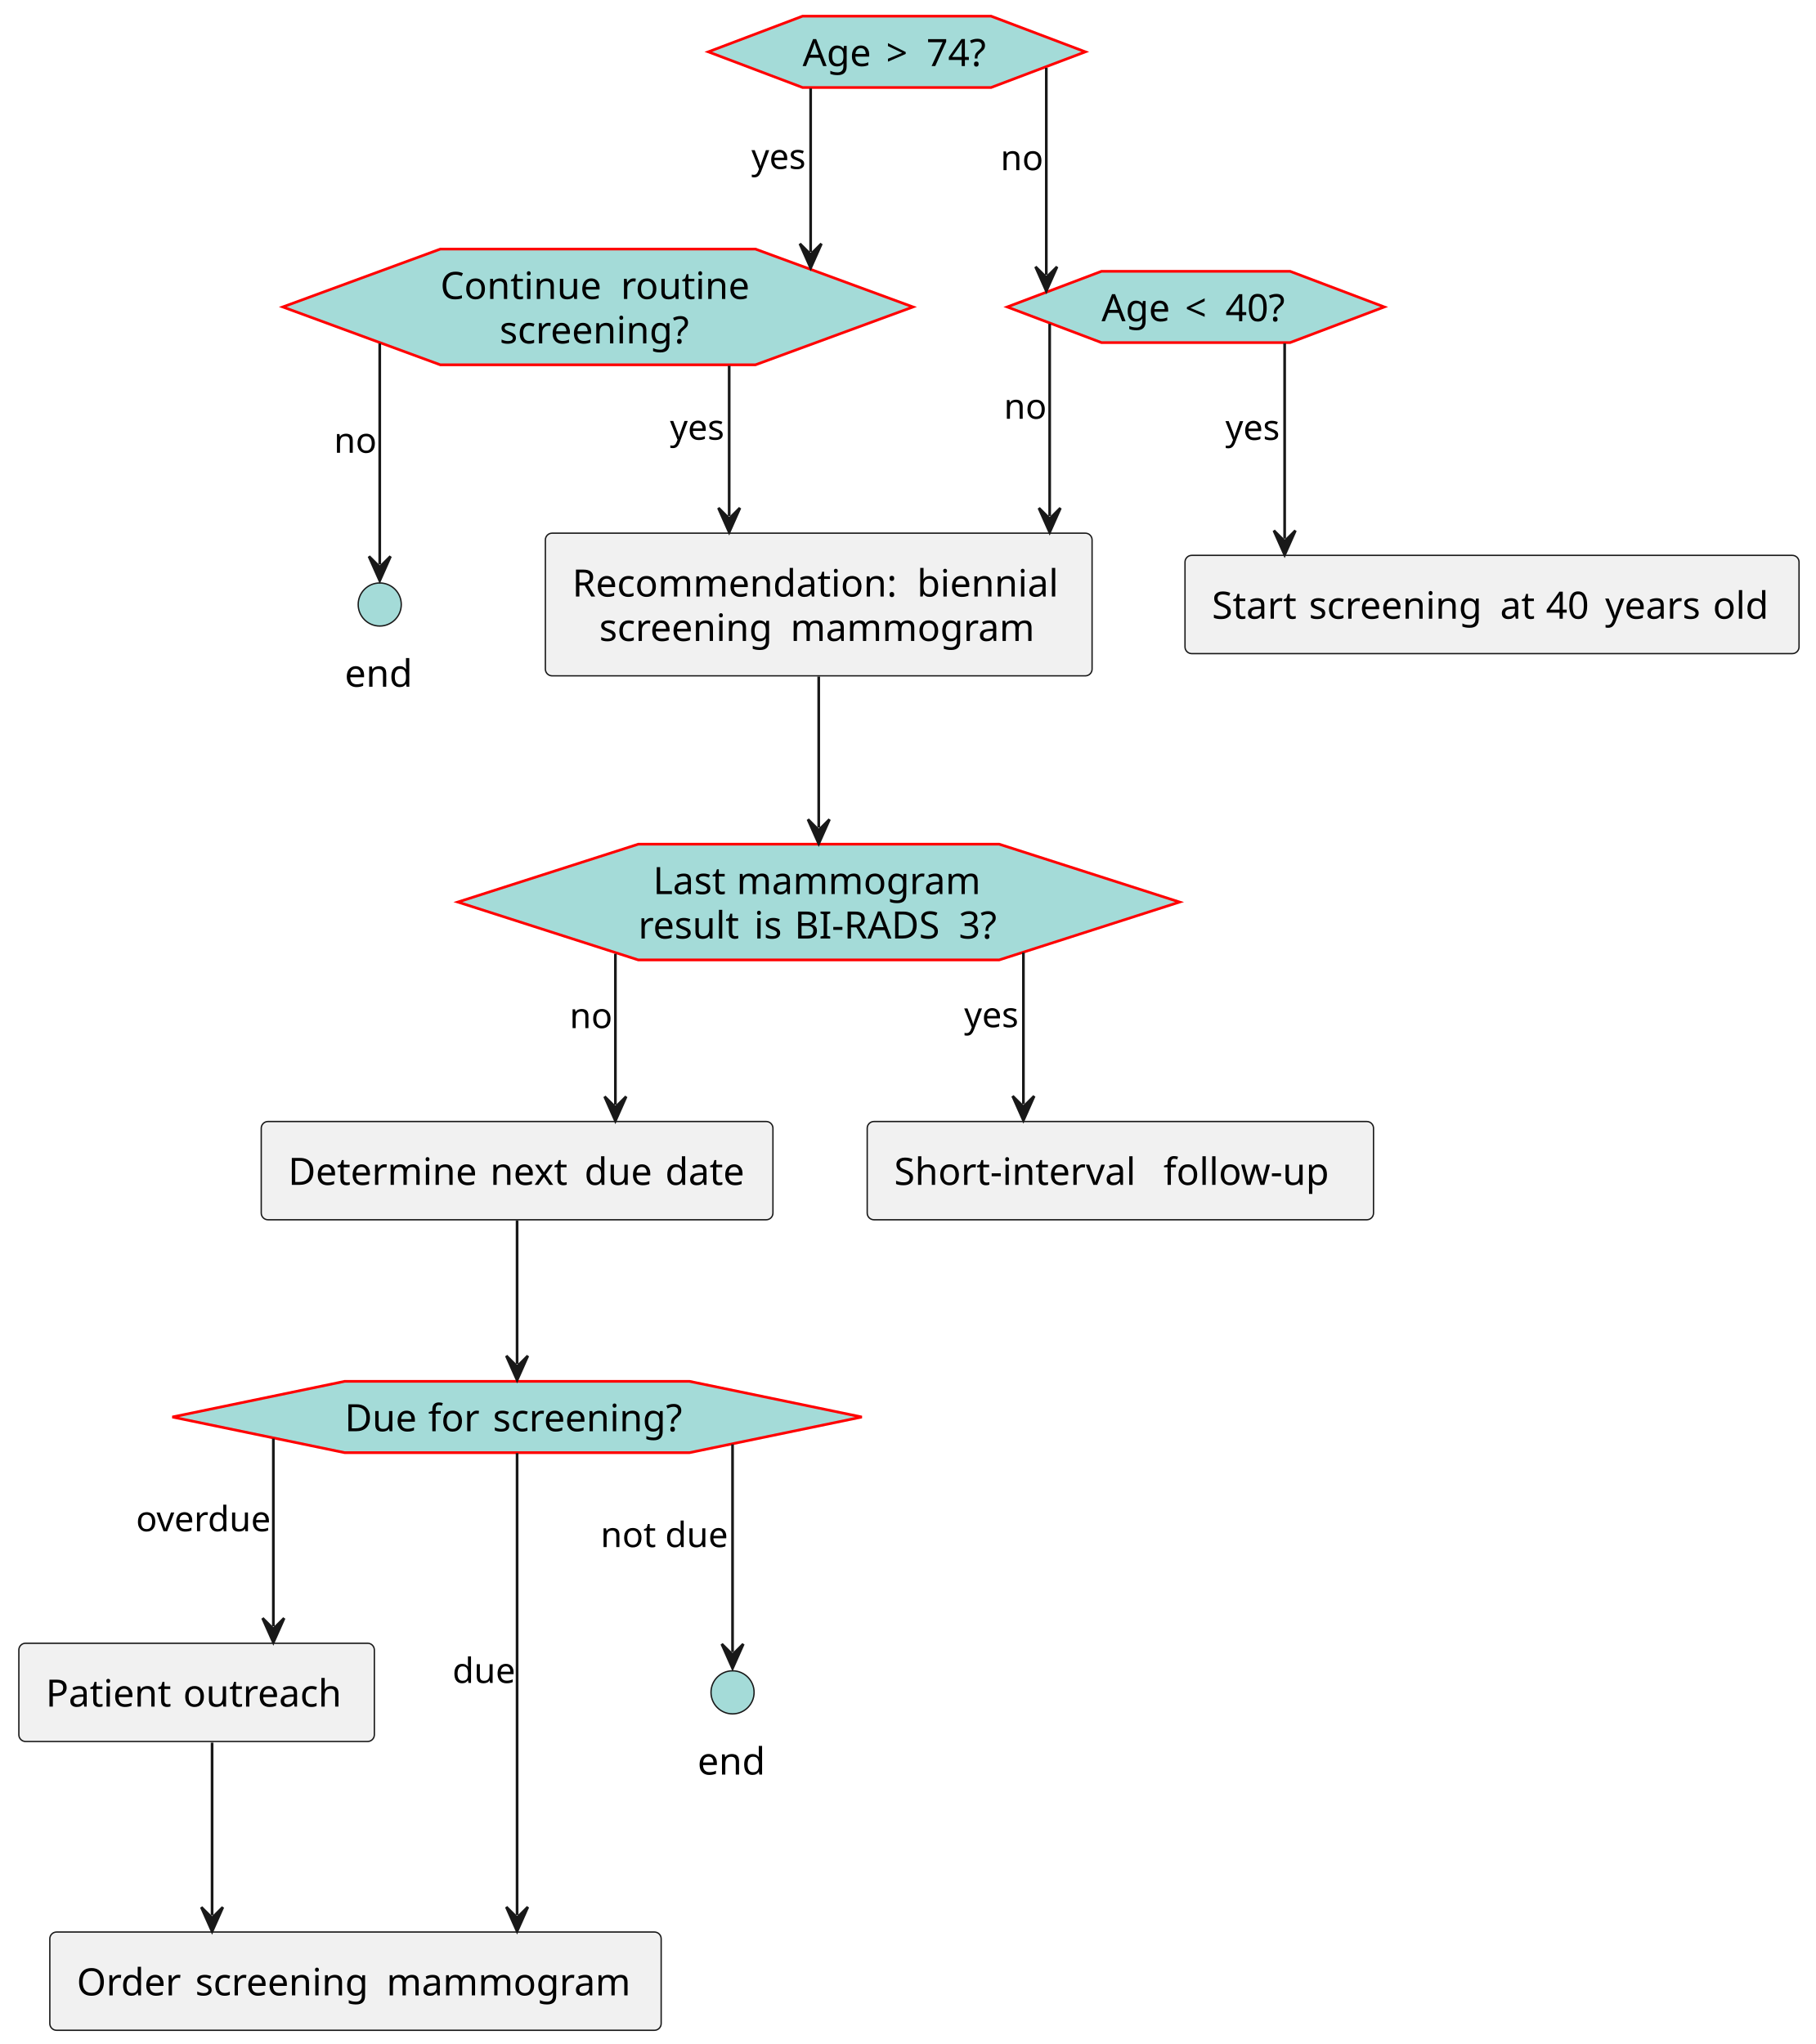
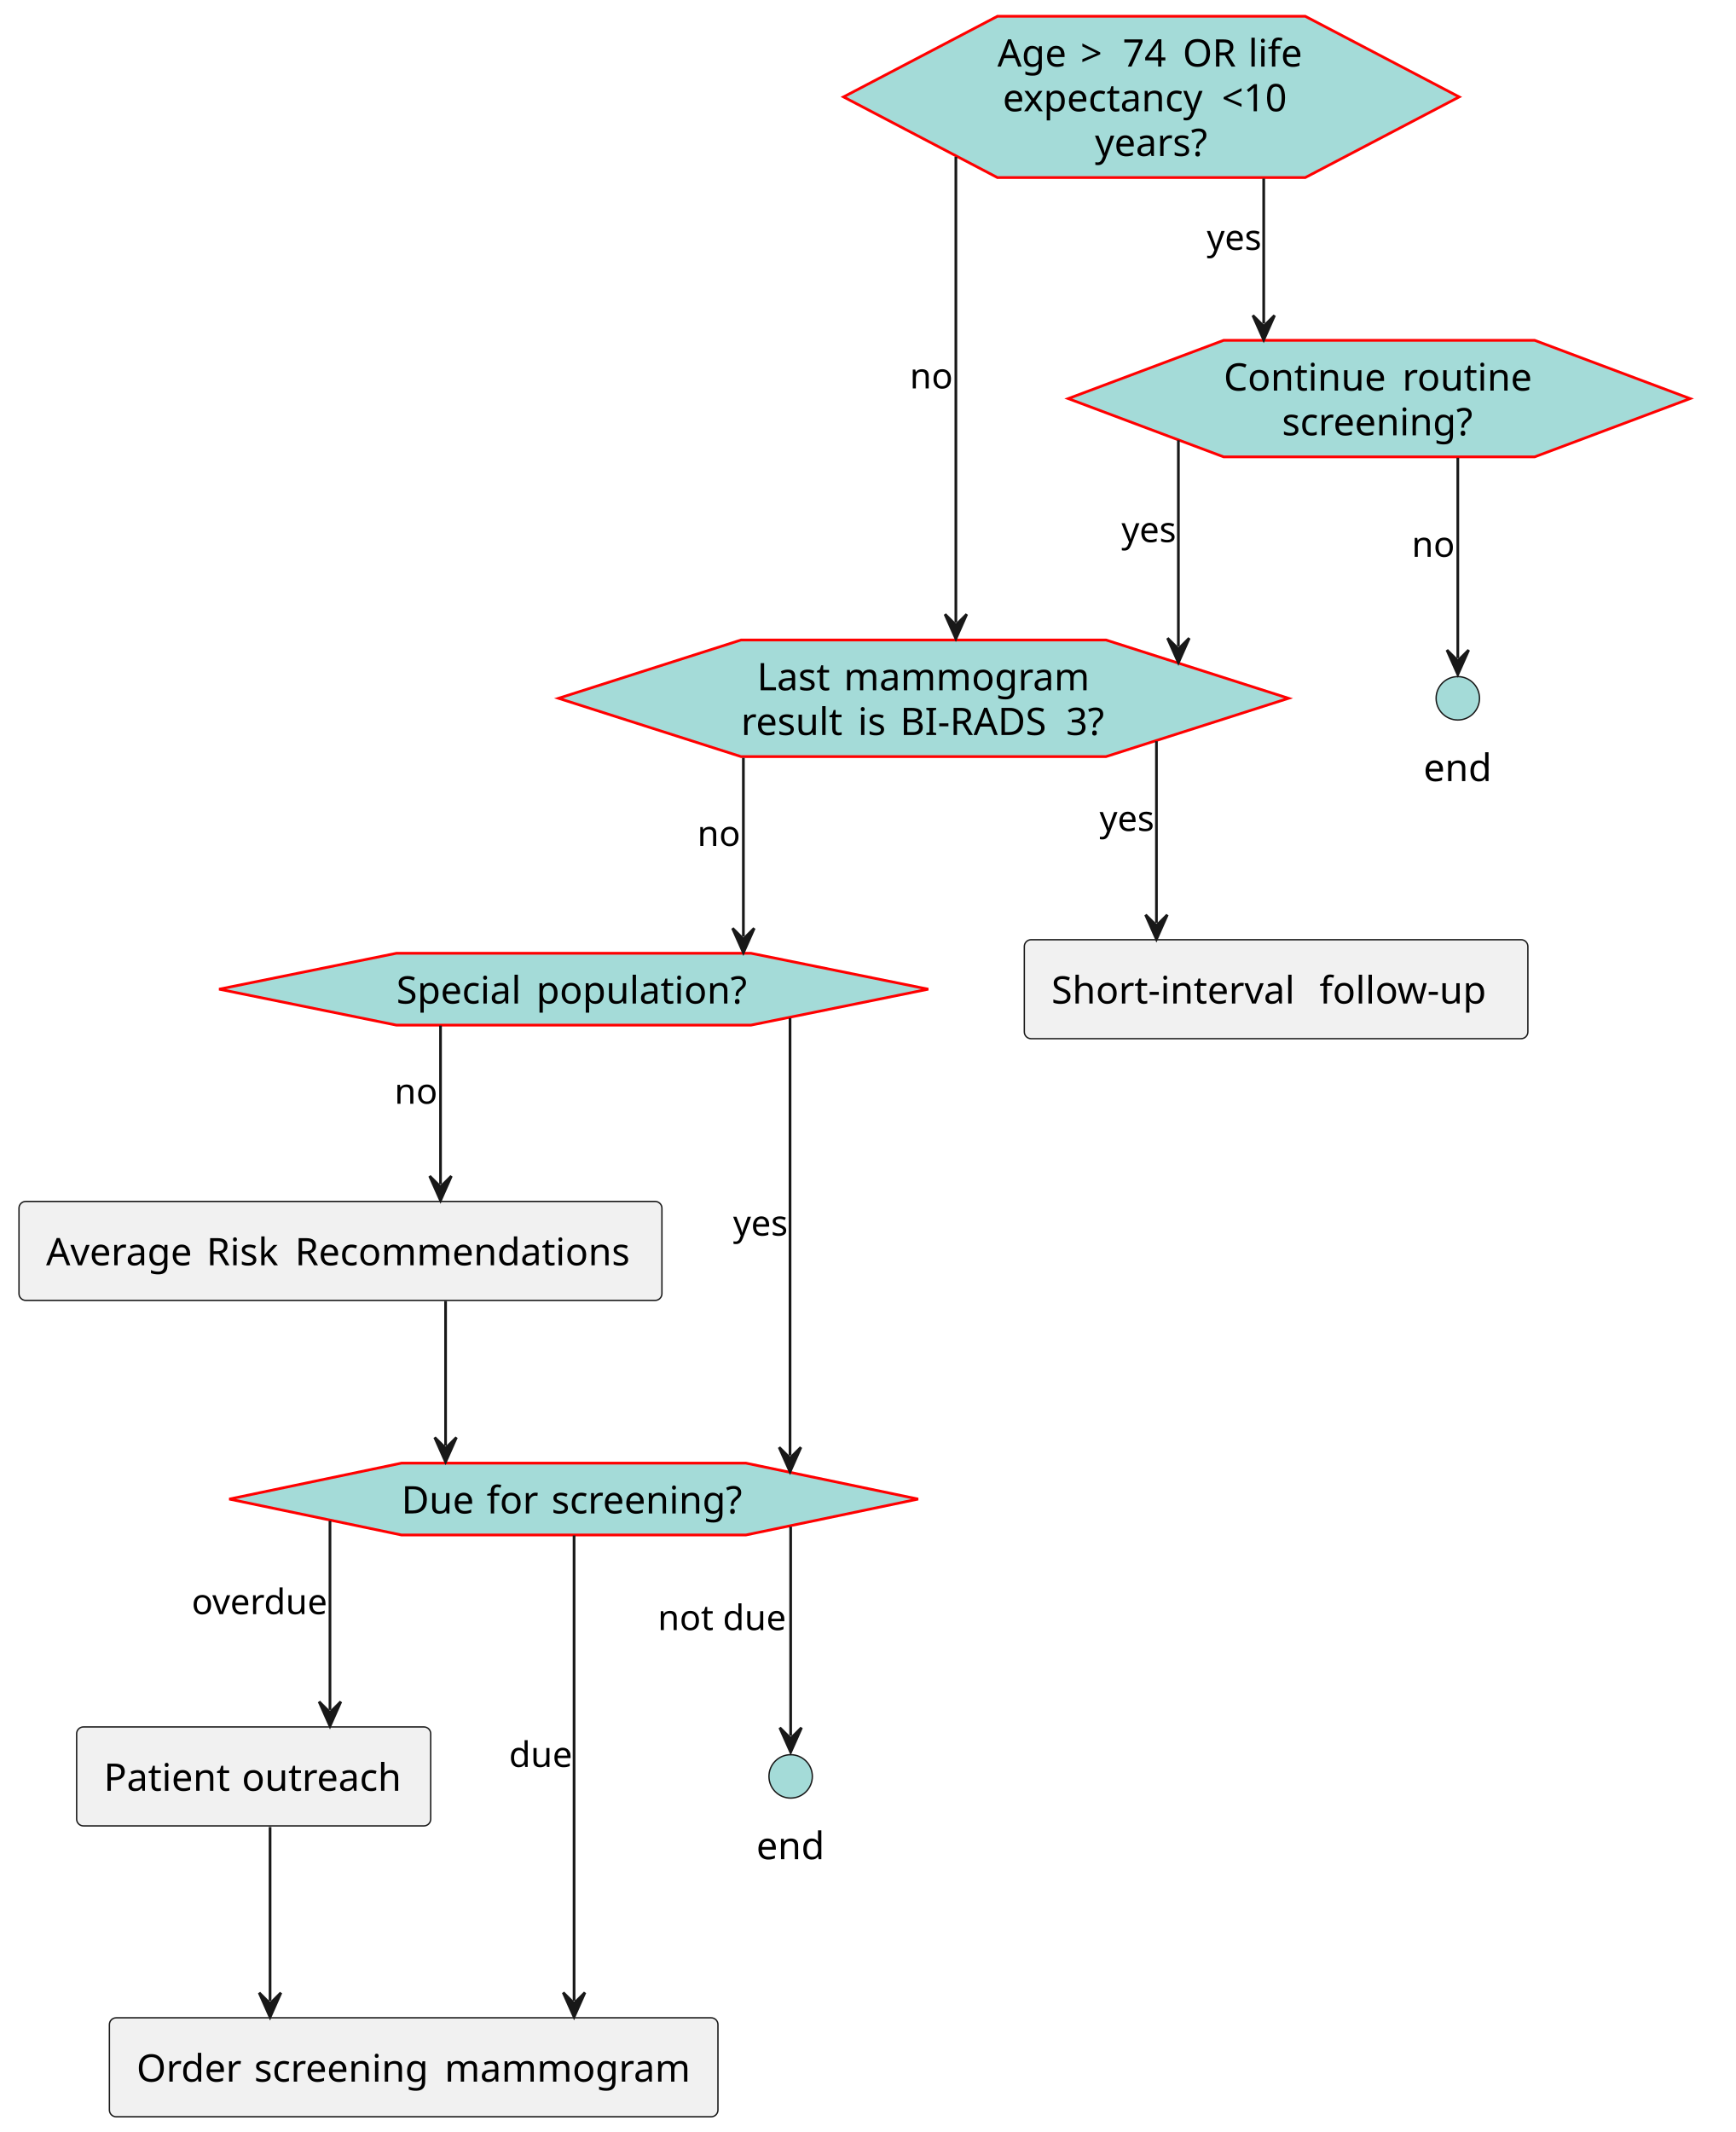
- <svg xmlns="http://www.w3.org/2000/svg" xmlns:xlink="http://www.w3.org/1999/xlink" contentStyleType="text/css" height="759px" preserveAspectRatio="none" style="width:674px;height:759px;background:#FFFFFF;" version="1.1" viewBox="0 0 674 759" width="674px" zoomAndPan="magnify">
+ <svg xmlns="http://www.w3.org/2000/svg" xmlns:xlink="http://www.w3.org/1999/xlink" contentStyleType="text/css" height="786px" preserveAspectRatio="none" style="width:640px;height:786px;background:#FFFFFF;" version="1.1" viewBox="0 0 640 786" width="640px" zoomAndPan="magnify">
  <defs />
  <g>
-     <g id="elem_eve_AgeOver74">
-       <a href="#eve-AgeOver74" target="_top" title="#eve-AgeOver74" xlink:actuate="onRequest" xlink:href="#eve-AgeOver74" xlink:show="new" xlink:title="#eve-AgeOver74" xlink:type="simple">
-         <polygon fill="#A4DBD8" points="403,19.25,368,6,298,6,263,19.25,298,32.49,368,32.49,403,19.25" style="stroke:#FF0000;stroke-width:1.0;" />
-         <text fill="#000000" font-family="sans-serif" font-size="14" lengthAdjust="spacing" textLength="27" x="298" y="24.535">Age</text>
-         <text fill="#000000" font-family="sans-serif" font-size="14" lengthAdjust="spacing" textLength="4" x="325" y="24.535"> </text>
-         <text fill="#000000" font-family="sans-serif" font-size="14" lengthAdjust="spacing" textLength="11" x="329" y="24.535">&gt;</text>
-         <text fill="#000000" font-family="sans-serif" font-size="14" lengthAdjust="spacing" textLength="4" x="340" y="24.535"> </text>
-         <text fill="#000000" font-family="sans-serif" font-size="14" lengthAdjust="spacing" textLength="24" x="344" y="24.535">74?</text>
+     <g id="elem_eve_AgeOver74orlifeexp10">
+       <a href="#eve-AgeOver74orlifeexp10" target="_top" title="#eve-AgeOver74orlifeexp10" xlink:actuate="onRequest" xlink:href="#eve-AgeOver74orlifeexp10" xlink:show="new" xlink:title="#eve-AgeOver74orlifeexp10" xlink:type="simple">
+         <polygon fill="#A4DBD8" points="538.05,35.73,481.29,6,367.78,6,311.03,35.73,367.78,65.46,481.29,65.46,538.05,35.73" style="stroke:#FF0000;stroke-width:1.0;" />
+         <text fill="#000000" font-family="sans-serif" font-size="14" lengthAdjust="spacing" textLength="26.189" x="367.785" y="24.535">Age</text>
+         <text fill="#000000" font-family="sans-serif" font-size="14" lengthAdjust="spacing" textLength="4.43" x="393.974" y="24.535"> </text>
+         <text fill="#000000" font-family="sans-serif" font-size="14" lengthAdjust="spacing" textLength="11.129" x="398.404" y="24.535">&gt;</text>
+         <text fill="#000000" font-family="sans-serif" font-size="14" lengthAdjust="spacing" textLength="4.43" x="409.532" y="24.535"> </text>
+         <text fill="#000000" font-family="sans-serif" font-size="14" lengthAdjust="spacing" textLength="17.705" x="413.962" y="24.535">74</text>
+         <text fill="#000000" font-family="sans-serif" font-size="14" lengthAdjust="spacing" textLength="4.43" x="431.667" y="24.535"> </text>
+         <text fill="#000000" font-family="sans-serif" font-size="14" lengthAdjust="spacing" textLength="19.729" x="436.097" y="24.535">OR</text>
+         <text fill="#000000" font-family="sans-serif" font-size="14" lengthAdjust="spacing" textLength="4.43" x="455.825" y="24.535"> </text>
+         <text fill="#000000" font-family="sans-serif" font-size="14" lengthAdjust="spacing" textLength="21.041" x="460.255" y="24.535">life</text>
+         <text fill="#000000" font-family="sans-serif" font-size="14" lengthAdjust="spacing" textLength="76.31" x="369.754" y="41.023">expectancy</text>
+         <text fill="#000000" font-family="sans-serif" font-size="14" lengthAdjust="spacing" textLength="4.43" x="446.064" y="41.023"> </text>
+         <text fill="#000000" font-family="sans-serif" font-size="14" lengthAdjust="spacing" textLength="28.834" x="450.493" y="41.023">&lt;10</text>
+         <text fill="#000000" font-family="sans-serif" font-size="14" lengthAdjust="spacing" textLength="41.617" x="403.732" y="57.512">years?</text>
      </a>
    </g>
    <g id="elem_eve_continuescreening">
      <a href="#eve-continuescreening" target="_top" title="#eve-continuescreening" xlink:actuate="onRequest" xlink:href="#eve-continuescreening" xlink:show="new" xlink:title="#eve-continuescreening" xlink:type="simple">
-         <polygon fill="#A4DBD8" points="339,113.98,280.5,92.49,163.5,92.49,105,113.98,163.5,135.47,280.5,135.47,339,113.98" style="stroke:#FF0000;stroke-width:1.0;" />
-         <text fill="#000000" font-family="sans-serif" font-size="14" lengthAdjust="spacing" textLength="63" x="163.5" y="111.025">Continue</text>
-         <text fill="#000000" font-family="sans-serif" font-size="14" lengthAdjust="spacing" textLength="4" x="226.5" y="111.025"> </text>
-         <text fill="#000000" font-family="sans-serif" font-size="14" lengthAdjust="spacing" textLength="50" x="230.5" y="111.025">routine</text>
-         <text fill="#000000" font-family="sans-serif" font-size="14" lengthAdjust="spacing" textLength="73" x="185.5" y="127.513">screening?</text>
-       </a>
-     </g>
-     <g id="elem_eve_AgeUnder40">
-       <a href="#eve-AgeUnder40" target="_top" title="#eve-AgeUnder40" xlink:actuate="onRequest" xlink:href="#eve-AgeUnder40" xlink:show="new" xlink:title="#eve-AgeUnder40" xlink:type="simple">
-         <polygon fill="#A4DBD8" points="514,113.98,479,100.74,409,100.74,374,113.98,409,127.22,479,127.22,514,113.98" style="stroke:#FF0000;stroke-width:1.0;" />
-         <text fill="#000000" font-family="sans-serif" font-size="14" lengthAdjust="spacing" textLength="27" x="409" y="119.275">Age</text>
-         <text fill="#000000" font-family="sans-serif" font-size="14" lengthAdjust="spacing" textLength="4" x="436" y="119.275"> </text>
-         <text fill="#000000" font-family="sans-serif" font-size="14" lengthAdjust="spacing" textLength="11" x="440" y="119.275">&lt;</text>
-         <text fill="#000000" font-family="sans-serif" font-size="14" lengthAdjust="spacing" textLength="4" x="451" y="119.275"> </text>
-         <text fill="#000000" font-family="sans-serif" font-size="14" lengthAdjust="spacing" textLength="24" x="455" y="119.275">40?</text>
-       </a>
-     </g>
-     <g id="elem_act_uspstfavgrecs">
-       <a href="#act-uspstfavgrecs" target="_top" title="#act-uspstfavgrecs" xlink:actuate="onRequest" xlink:href="#act-uspstfavgrecs" xlink:show="new" xlink:title="#act-uspstfavgrecs" xlink:type="simple">
-         <rect fill="#F1F1F1" height="52.977" rx="2.5" ry="2.5" style="stroke:#181818;stroke-width:0.5;" width="203" x="202.5" y="197.98" />
-         <text fill="#000000" font-family="sans-serif" font-size="14" lengthAdjust="spacing" textLength="124" x="212.5" y="221.515">Recommendation:</text>
-         <text fill="#000000" font-family="sans-serif" font-size="14" lengthAdjust="spacing" textLength="4" x="336.5" y="221.515"> </text>
-         <text fill="#000000" font-family="sans-serif" font-size="14" lengthAdjust="spacing" textLength="55" x="340.5" y="221.515">biennial</text>
-         <text fill="#000000" font-family="sans-serif" font-size="14" lengthAdjust="spacing" textLength="67" x="222.5" y="238.003">screening</text>
-         <text fill="#000000" font-family="sans-serif" font-size="14" lengthAdjust="spacing" textLength="4" x="289.5" y="238.003"> </text>
-         <text fill="#000000" font-family="sans-serif" font-size="14" lengthAdjust="spacing" textLength="92" x="293.5" y="238.003">mammogram</text>
+         <polygon fill="#A4DBD8" points="623.19,146.95,565.86,125.46,451.21,125.46,393.89,146.95,451.21,168.44,565.86,168.44,623.19,146.95" style="stroke:#FF0000;stroke-width:1.0;" />
+         <text fill="#000000" font-family="sans-serif" font-size="14" lengthAdjust="spacing" textLength="61.435" x="451.216" y="143.995">Continue</text>
+         <text fill="#000000" font-family="sans-serif" font-size="14" lengthAdjust="spacing" textLength="4.43" x="512.651" y="143.995"> </text>
+         <text fill="#000000" font-family="sans-serif" font-size="14" lengthAdjust="spacing" textLength="48.788" x="517.08" y="143.995">routine</text>
+         <text fill="#000000" font-family="sans-serif" font-size="14" lengthAdjust="spacing" textLength="71.695" x="472.695" y="160.483">screening?</text>
      </a>
    </g>
    <g id="elem_eve_birads3">
      <a href="#eve-birads3" target="_top" title="#eve-birads3" xlink:actuate="onRequest" xlink:href="#eve-birads3" xlink:show="new" xlink:title="#eve-birads3" xlink:type="simple">
-         <polygon fill="#A4DBD8" points="438,334.96,371,313.47,237,313.47,170,334.96,237,356.45,371,356.45,438,334.96" style="stroke:#FF0000;stroke-width:1.0;" />
-         <text fill="#000000" font-family="sans-serif" font-size="14" lengthAdjust="spacing" textLength="27" x="242.5" y="332.005">Last</text>
-         <text fill="#000000" font-family="sans-serif" font-size="14" lengthAdjust="spacing" textLength="4" x="269.5" y="332.005"> </text>
-         <text fill="#000000" font-family="sans-serif" font-size="14" lengthAdjust="spacing" textLength="92" x="273.5" y="332.005">mammogram</text>
-         <text fill="#000000" font-family="sans-serif" font-size="14" lengthAdjust="spacing" textLength="39" x="237" y="348.493">result</text>
-         <text fill="#000000" font-family="sans-serif" font-size="14" lengthAdjust="spacing" textLength="4" x="276" y="348.493"> </text>
-         <text fill="#000000" font-family="sans-serif" font-size="14" lengthAdjust="spacing" textLength="11" x="280" y="348.493">is</text>
-         <text fill="#000000" font-family="sans-serif" font-size="14" lengthAdjust="spacing" textLength="4" x="291" y="348.493"> </text>
-         <text fill="#000000" font-family="sans-serif" font-size="14" lengthAdjust="spacing" textLength="57" x="295" y="348.493">BI-RADS</text>
-         <text fill="#000000" font-family="sans-serif" font-size="14" lengthAdjust="spacing" textLength="4" x="352" y="348.493"> </text>
-         <text fill="#000000" font-family="sans-serif" font-size="14" lengthAdjust="spacing" textLength="15" x="356" y="348.493">3?</text>
+         <polygon fill="#A4DBD8" points="475.13,257.44,407.83,235.95,273.24,235.95,205.94,257.44,273.24,278.93,407.83,278.93,475.13,257.44" style="stroke:#FF0000;stroke-width:1.0;" />
+         <text fill="#000000" font-family="sans-serif" font-size="14" lengthAdjust="spacing" textLength="27.569" x="279.132" y="254.485">Last</text>
+         <text fill="#000000" font-family="sans-serif" font-size="14" lengthAdjust="spacing" textLength="4.43" x="306.702" y="254.485"> </text>
+         <text fill="#000000" font-family="sans-serif" font-size="14" lengthAdjust="spacing" textLength="90.802" x="311.131" y="254.485">mammogram</text>
+         <text fill="#000000" font-family="sans-serif" font-size="14" lengthAdjust="spacing" textLength="38.637" x="273.236" y="270.973">result</text>
+         <text fill="#000000" font-family="sans-serif" font-size="14" lengthAdjust="spacing" textLength="4.43" x="311.873" y="270.973"> </text>
+         <text fill="#000000" font-family="sans-serif" font-size="14" lengthAdjust="spacing" textLength="11.184" x="316.303" y="270.973">is</text>
+         <text fill="#000000" font-family="sans-serif" font-size="14" lengthAdjust="spacing" textLength="4.43" x="327.486" y="270.973"> </text>
+         <text fill="#000000" font-family="sans-serif" font-size="14" lengthAdjust="spacing" textLength="56.725" x="331.916" y="270.973">BI-RADS</text>
+         <text fill="#000000" font-family="sans-serif" font-size="14" lengthAdjust="spacing" textLength="4.43" x="388.641" y="270.973"> </text>
+         <text fill="#000000" font-family="sans-serif" font-size="14" lengthAdjust="spacing" textLength="14.759" x="393.07" y="270.973">3?</text>
      </a>
    </g>
-     <g id="elem_act_duedate">
-       <a href="#act-duedate" target="_top" title="#act-duedate" xlink:actuate="onRequest" xlink:href="#act-duedate" xlink:show="new" xlink:title="#act-duedate" xlink:type="simple">
-         <rect fill="#F1F1F1" height="36.488" rx="2.5" ry="2.5" style="stroke:#181818;stroke-width:0.5;" width="190" x="97" y="416.45" />
-         <text fill="#000000" font-family="sans-serif" font-size="14" lengthAdjust="spacing" textLength="71" x="107" y="439.985">Determine</text>
-         <text fill="#000000" font-family="sans-serif" font-size="14" lengthAdjust="spacing" textLength="4" x="178" y="439.985"> </text>
-         <text fill="#000000" font-family="sans-serif" font-size="14" lengthAdjust="spacing" textLength="31" x="182" y="439.985">next</text>
-         <text fill="#000000" font-family="sans-serif" font-size="14" lengthAdjust="spacing" textLength="4" x="213" y="439.985"> </text>
-         <text fill="#000000" font-family="sans-serif" font-size="14" lengthAdjust="spacing" textLength="26" x="217" y="439.985">due</text>
-         <text fill="#000000" font-family="sans-serif" font-size="14" lengthAdjust="spacing" textLength="4" x="243" y="439.985"> </text>
-         <text fill="#000000" font-family="sans-serif" font-size="14" lengthAdjust="spacing" textLength="30" x="247" y="439.985">date</text>
+     <g id="elem_eve_specialpop">
+       <a href="#eve-specialpop" target="_top" title="#eve-specialpop" xlink:actuate="onRequest" xlink:href="#eve-specialpop" xlink:show="new" xlink:title="#eve-specialpop" xlink:type="simple">
+         <polygon fill="#A4DBD8" points="342.28,364.68,276.91,351.44,146.17,351.44,80.79,364.68,146.17,377.93,276.91,377.93,342.28,364.68" style="stroke:#FF0000;stroke-width:1.0;" />
+         <text fill="#000000" font-family="sans-serif" font-size="14" lengthAdjust="spacing" textLength="47.148" x="146.162" y="369.975">Special</text>
+         <text fill="#000000" font-family="sans-serif" font-size="14" lengthAdjust="spacing" textLength="4.43" x="193.31" y="369.975"> </text>
+         <text fill="#000000" font-family="sans-serif" font-size="14" lengthAdjust="spacing" textLength="79.167" x="197.739" y="369.975">population?</text>
+       </a>
+     </g>
+     <g id="elem_act_avgrisk">
+       <a href="#act-avgrisk" target="_top" title="#act-avgrisk" xlink:actuate="onRequest" xlink:href="#act-avgrisk" xlink:show="new" xlink:title="#act-avgrisk" xlink:type="simple">
+         <rect fill="#F1F1F1" height="36.488" rx="2.5" ry="2.5" style="stroke:#181818;stroke-width:0.5;" width="237.075" x="7" y="442.93" />
+         <text fill="#000000" font-family="sans-serif" font-size="14" lengthAdjust="spacing" textLength="54.694" x="17" y="466.465">Average</text>
+         <text fill="#000000" font-family="sans-serif" font-size="14" lengthAdjust="spacing" textLength="4.43" x="71.694" y="466.465"> </text>
+         <text fill="#000000" font-family="sans-serif" font-size="14" lengthAdjust="spacing" textLength="28.219" x="76.124" y="466.465">Risk</text>
+         <text fill="#000000" font-family="sans-serif" font-size="14" lengthAdjust="spacing" textLength="4.43" x="104.343" y="466.465"> </text>
+         <text fill="#000000" font-family="sans-serif" font-size="14" lengthAdjust="spacing" textLength="125.303" x="108.772" y="466.465">Recommendations</text>
      </a>
    </g>
    <g id="elem_eve_due">
      <a href="#eve-due" target="_top" title="#eve-due" xlink:actuate="onRequest" xlink:href="#eve-due" xlink:show="new" xlink:title="#eve-due" xlink:type="simple">
-         <polygon fill="#A4DBD8" points="320,526.18,256,512.93,128,512.93,64,526.18,128,539.42,256,539.42,320,526.18" style="stroke:#FF0000;stroke-width:1.0;" />
-         <text fill="#000000" font-family="sans-serif" font-size="14" lengthAdjust="spacing" textLength="27" x="128" y="531.465">Due</text>
-         <text fill="#000000" font-family="sans-serif" font-size="14" lengthAdjust="spacing" textLength="4" x="155" y="531.465"> </text>
-         <text fill="#000000" font-family="sans-serif" font-size="14" lengthAdjust="spacing" textLength="20" x="159" y="531.465">for</text>
-         <text fill="#000000" font-family="sans-serif" font-size="14" lengthAdjust="spacing" textLength="4" x="179" y="531.465"> </text>
-         <text fill="#000000" font-family="sans-serif" font-size="14" lengthAdjust="spacing" textLength="73" x="183" y="531.465">screening?</text>
+         <polygon fill="#A4DBD8" points="338.54,552.66,275.04,539.41,148.04,539.41,84.53,552.66,148.04,565.9,275.04,565.9,338.54,552.66" style="stroke:#FF0000;stroke-width:1.0;" />
+         <text fill="#000000" font-family="sans-serif" font-size="14" lengthAdjust="spacing" textLength="26.975" x="148.032" y="557.945">Due</text>
+         <text fill="#000000" font-family="sans-serif" font-size="14" lengthAdjust="spacing" textLength="4.43" x="175.007" y="557.945"> </text>
+         <text fill="#000000" font-family="sans-serif" font-size="14" lengthAdjust="spacing" textLength="19.476" x="179.437" y="557.945">for</text>
+         <text fill="#000000" font-family="sans-serif" font-size="14" lengthAdjust="spacing" textLength="4.43" x="198.912" y="557.945"> </text>
+         <text fill="#000000" font-family="sans-serif" font-size="14" lengthAdjust="spacing" textLength="71.695" x="203.342" y="557.945">screening?</text>
      </a>
    </g>
    <g id="elem_act_overdue">
      <a href="#act-overdue" target="_top" title="#act-overdue" xlink:actuate="onRequest" xlink:href="#act-overdue" xlink:show="new" xlink:title="#act-overdue" xlink:type="simple">
-         <rect fill="#F1F1F1" height="36.488" rx="2.5" ry="2.5" style="stroke:#181818;stroke-width:0.5;" width="132" x="7" y="610.18" />
-         <text fill="#000000" font-family="sans-serif" font-size="14" lengthAdjust="spacing" textLength="47" x="17" y="633.715">Patient</text>
-         <text fill="#000000" font-family="sans-serif" font-size="14" lengthAdjust="spacing" textLength="4" x="64" y="633.715"> </text>
-         <text fill="#000000" font-family="sans-serif" font-size="14" lengthAdjust="spacing" textLength="61" x="68" y="633.715">outreach</text>
+         <rect fill="#F1F1F1" height="36.488" rx="2.5" ry="2.5" style="stroke:#181818;stroke-width:0.5;" width="130.551" x="28.26" y="636.66" />
+         <text fill="#000000" font-family="sans-serif" font-size="14" lengthAdjust="spacing" textLength="46.477" x="38.26" y="660.195">Patient</text>
+         <text fill="#000000" font-family="sans-serif" font-size="14" lengthAdjust="spacing" textLength="4.43" x="84.737" y="660.195"> </text>
+         <text fill="#000000" font-family="sans-serif" font-size="14" lengthAdjust="spacing" textLength="59.644" x="89.167" y="660.195">outreach</text>
      </a>
    </g>
    <g id="elem_end_noscreen">
-       <ellipse cx="141" cy="224.47" fill="#A4DBD8" rx="8" ry="8" style="stroke:#181818;stroke-width:0.5;" />
-       <text fill="#000000" font-family="sans-serif" font-size="14" lengthAdjust="spacing" textLength="26" x="128" y="255.005">end</text>
-     </g>
-     <g id="elem_act_startdate">
-       <a href="#act-startdate" target="_top" title="#act-startdate" xlink:actuate="onRequest" xlink:href="#act-startdate" xlink:show="new" xlink:title="#act-startdate" xlink:type="simple">
-         <rect fill="#F1F1F1" height="36.488" rx="2.5" ry="2.5" style="stroke:#181818;stroke-width:0.5;" width="228" x="440" y="206.22" />
-         <text fill="#000000" font-family="sans-serif" font-size="14" lengthAdjust="spacing" textLength="32" x="450" y="229.755">Start</text>
-         <text fill="#000000" font-family="sans-serif" font-size="14" lengthAdjust="spacing" textLength="4" x="482" y="229.755"> </text>
-         <text fill="#000000" font-family="sans-serif" font-size="14" lengthAdjust="spacing" textLength="67" x="486" y="229.755">screening</text>
-         <text fill="#000000" font-family="sans-serif" font-size="14" lengthAdjust="spacing" textLength="4" x="553" y="229.755"> </text>
-         <text fill="#000000" font-family="sans-serif" font-size="14" lengthAdjust="spacing" textLength="13" x="557" y="229.755">at</text>
-         <text fill="#000000" font-family="sans-serif" font-size="14" lengthAdjust="spacing" textLength="4" x="570" y="229.755"> </text>
-         <text fill="#000000" font-family="sans-serif" font-size="14" lengthAdjust="spacing" textLength="18" x="574" y="229.755">40</text>
-         <text fill="#000000" font-family="sans-serif" font-size="14" lengthAdjust="spacing" textLength="4" x="592" y="229.755"> </text>
-         <text fill="#000000" font-family="sans-serif" font-size="14" lengthAdjust="spacing" textLength="36" x="596" y="229.755">years</text>
-         <text fill="#000000" font-family="sans-serif" font-size="14" lengthAdjust="spacing" textLength="4" x="632" y="229.755"> </text>
-         <text fill="#000000" font-family="sans-serif" font-size="14" lengthAdjust="spacing" textLength="22" x="636" y="229.755">old</text>
-       </a>
+       <ellipse cx="537.54" cy="257.44" fill="#A4DBD8" rx="8" ry="8" style="stroke:#181818;stroke-width:0.5;" />
+       <text fill="#000000" font-family="sans-serif" font-size="14" lengthAdjust="spacing" textLength="25.3" x="524.89" y="287.975">end</text>
    </g>
    <g id="elem_act_birads3duedate">
      <a href="#act-birads3duedate" target="_top" title="#act-birads3duedate" xlink:actuate="onRequest" xlink:href="#act-birads3duedate" xlink:show="new" xlink:title="#act-birads3duedate" xlink:type="simple">
-         <rect fill="#F1F1F1" height="36.488" rx="2.5" ry="2.5" style="stroke:#181818;stroke-width:0.5;" width="188" x="322" y="416.45" />
-         <text fill="#000000" font-family="sans-serif" font-size="14" lengthAdjust="spacing" textLength="96" x="332" y="439.985">Short-interval</text>
-         <text fill="#000000" font-family="sans-serif" font-size="14" lengthAdjust="spacing" textLength="4" x="428" y="439.985"> </text>
-         <text fill="#000000" font-family="sans-serif" font-size="14" lengthAdjust="spacing" textLength="68" x="432" y="439.985">follow-up</text>
+         <rect fill="#F1F1F1" height="36.488" rx="2.5" ry="2.5" style="stroke:#181818;stroke-width:0.5;" width="185.676" x="377.7" y="346.44" />
+         <text fill="#000000" font-family="sans-serif" font-size="14" lengthAdjust="spacing" textLength="94.418" x="387.7" y="369.975">Short-interval</text>
+         <text fill="#000000" font-family="sans-serif" font-size="14" lengthAdjust="spacing" textLength="4.43" x="482.118" y="369.975"> </text>
+         <text fill="#000000" font-family="sans-serif" font-size="14" lengthAdjust="spacing" textLength="66.828" x="486.548" y="369.975">follow-up</text>
      </a>
    </g>
    <g id="elem_act_orderscreening">
      <a href="#act-orderscreening" target="_top" title="#act-orderscreening" xlink:actuate="onRequest" xlink:href="#act-orderscreening" xlink:show="new" xlink:title="#act-orderscreening" xlink:type="simple">
-         <rect fill="#F1F1F1" height="36.488" rx="2.5" ry="2.5" style="stroke:#181818;stroke-width:0.5;" width="227" x="18.5" y="717.42" />
-         <text fill="#000000" font-family="sans-serif" font-size="14" lengthAdjust="spacing" textLength="40" x="28.5" y="740.955">Order</text>
-         <text fill="#000000" font-family="sans-serif" font-size="14" lengthAdjust="spacing" textLength="4" x="68.5" y="740.955"> </text>
-         <text fill="#000000" font-family="sans-serif" font-size="14" lengthAdjust="spacing" textLength="67" x="72.5" y="740.955">screening</text>
-         <text fill="#000000" font-family="sans-serif" font-size="14" lengthAdjust="spacing" textLength="4" x="139.5" y="740.955"> </text>
-         <text fill="#000000" font-family="sans-serif" font-size="14" lengthAdjust="spacing" textLength="92" x="143.5" y="740.955">mammogram</text>
+         <rect fill="#F1F1F1" height="36.488" rx="2.5" ry="2.5" style="stroke:#181818;stroke-width:0.5;" width="224.394" x="40.34" y="743.9" />
+         <text fill="#000000" font-family="sans-serif" font-size="14" lengthAdjust="spacing" textLength="38.944" x="50.34" y="767.435">Order</text>
+         <text fill="#000000" font-family="sans-serif" font-size="14" lengthAdjust="spacing" textLength="4.43" x="89.284" y="767.435"> </text>
+         <text fill="#000000" font-family="sans-serif" font-size="14" lengthAdjust="spacing" textLength="65.789" x="93.714" y="767.435">screening</text>
+         <text fill="#000000" font-family="sans-serif" font-size="14" lengthAdjust="spacing" textLength="4.43" x="159.503" y="767.435"> </text>
+         <text fill="#000000" font-family="sans-serif" font-size="14" lengthAdjust="spacing" textLength="90.802" x="163.933" y="767.435">mammogram</text>
      </a>
    </g>
    <g id="elem_end_notdue">
-       <ellipse cx="272" cy="628.42" fill="#A4DBD8" rx="8" ry="8" style="stroke:#181818;stroke-width:0.5;" />
-       <text fill="#000000" font-family="sans-serif" font-size="14" lengthAdjust="spacing" textLength="26" x="259" y="658.955">end</text>
+       <ellipse cx="291.54" cy="654.9" fill="#A4DBD8" rx="8" ry="8" style="stroke:#181818;stroke-width:0.5;" />
+       <text fill="#000000" font-family="sans-serif" font-size="14" lengthAdjust="spacing" textLength="25.3" x="278.89" y="685.435">end</text>
    </g>
-     <g id="link_eve_AgeOver74_eve_continuescreening">
-       <path d="M301,32.82 C301,50.52 301,75.36 301,93.5 " fill="none" id="eve_AgeOver74-to-eve_continuescreening" style="stroke:#181818;stroke-width:1.0;" />
-       <polygon fill="#181818" points="301,99.5,305,90.5,301,94.5,297,90.5,301,99.5" style="stroke:#181818;stroke-width:1.0;" />
-       <text fill="#000000" font-family="sans-serif" font-size="13" lengthAdjust="spacing" textLength="21" x="279" y="62.728">yes</text>
+     <g id="link_eve_AgeOver74orlifeexp10_eve_continuescreening">
+       <path d="M465.97,65.83 C465.97,84.61 465.97,102.35 465.97,119.29 " fill="none" id="eve_AgeOver74orlifeexp10-to-eve_continuescreening" style="stroke:#181818;stroke-width:1.0;" />
+       <polygon fill="#181818" points="465.97,125.29,469.97,116.29,465.97,120.29,461.97,116.29,465.97,125.29" style="stroke:#181818;stroke-width:1.0;" />
+       <text fill="#000000" font-family="sans-serif" font-size="13" lengthAdjust="spacing" textLength="20.662" x="444.97" y="92.128">yes</text>
    </g>
    <g id="link_eve_continuescreening_end_noscreen">
-       <path d="M141,127.53 C141,150.46 141,190.32 141,209.6 " fill="none" id="eve_continuescreening-to-end_noscreen" style="stroke:#181818;stroke-width:1.0;" />
-       <polygon fill="#181818" points="141,215.6,145,206.6,141,210.6,137,206.6,141,215.6" style="stroke:#181818;stroke-width:1.0;" />
-       <text fill="#000000" font-family="sans-serif" font-size="13" lengthAdjust="spacing" textLength="16" x="124" y="168.138">no</text>
+       <path d="M537.54,168.78 C537.54,193.18 537.54,225.51 537.54,242.65 " fill="none" id="eve_continuescreening-to-end_noscreen" style="stroke:#181818;stroke-width:1.0;" />
+       <polygon fill="#181818" points="537.54,248.65,541.54,239.65,537.54,243.65,533.54,239.65,537.54,248.65" style="stroke:#181818;stroke-width:1.0;" />
+       <text fill="#000000" font-family="sans-serif" font-size="13" lengthAdjust="spacing" textLength="16.053" x="520.54" y="205.278">no</text>
    </g>
-     <g id="link_eve_continuescreening_act_uspstfavgrecs">
-       <path d="M270.75,135.81 C270.75,153.54 270.75,172.64 270.75,191.61 " fill="none" id="eve_continuescreening-to-act_uspstfavgrecs" style="stroke:#181818;stroke-width:1.0;" />
-       <polygon fill="#181818" points="270.75,197.61,274.75,188.61,270.75,192.61,266.75,188.61,270.75,197.61" style="stroke:#181818;stroke-width:1.0;" />
-       <text fill="#000000" font-family="sans-serif" font-size="13" lengthAdjust="spacing" textLength="21" x="248.75" y="163.278">yes</text>
+     <g id="link_eve_continuescreening_eve_birads3">
+       <path d="M434.51,162.31 C434.51,184.13 434.51,217.73 434.51,238.27 " fill="none" id="eve_continuescreening-to-eve_birads3" style="stroke:#181818;stroke-width:1.0;" />
+       <polygon fill="#181818" points="434.51,244.27,438.51,235.27,434.51,239.27,430.51,235.27,434.51,244.27" style="stroke:#181818;stroke-width:1.0;" />
+       <text fill="#000000" font-family="sans-serif" font-size="13" lengthAdjust="spacing" textLength="20.662" x="413.51" y="199.858">yes</text>
    </g>
-     <g id="link_eve_AgeOver74_eve_AgeUnder40">
-       <path d="M388.5,25.17 C388.5,42.19 388.5,85.05 388.5,102.06 " fill="none" id="eve_AgeOver74-to-eve_AgeUnder40" style="stroke:#181818;stroke-width:1.0;" />
-       <polygon fill="#181818" points="388.5,108.06,392.5,99.06,388.5,103.06,384.5,99.06,388.5,108.06" style="stroke:#181818;stroke-width:1.0;" />
-       <text fill="#000000" font-family="sans-serif" font-size="13" lengthAdjust="spacing" textLength="16" x="371.5" y="63.188">no</text>
-     </g>
-     <g id="link_eve_AgeUnder40_act_startdate">
-       <path d="M477,127.53 C477,147.24 477,177.87 477,200.02 " fill="none" id="eve_AgeUnder40-to-act_startdate" style="stroke:#181818;stroke-width:1.0;" />
-       <polygon fill="#181818" points="477,206.02,481,197.02,477,201.02,473,197.02,477,206.02" style="stroke:#181818;stroke-width:1.0;" />
-       <text fill="#000000" font-family="sans-serif" font-size="13" lengthAdjust="spacing" textLength="21" x="455" y="163.348">yes</text>
-     </g>
-     <g id="link_eve_AgeUnder40_act_uspstfavgrecs">
-       <path d="M389.75,120.24 C389.75,134.85 389.75,165.91 389.75,191.65 " fill="none" id="eve_AgeUnder40-to-act_uspstfavgrecs" style="stroke:#181818;stroke-width:1.0;" />
-       <polygon fill="#181818" points="389.75,197.65,393.75,188.65,389.75,192.65,385.75,188.65,389.75,197.65" style="stroke:#181818;stroke-width:1.0;" />
-       <text fill="#000000" font-family="sans-serif" font-size="13" lengthAdjust="spacing" textLength="16" x="372.75" y="155.508">no</text>
-     </g>
-     <g id="link_act_uspstfavgrecs_eve_birads3">
-       <path d="M304,251.21 C304,270.25 304,289.49 304,307.27 " fill="none" id="act_uspstfavgrecs-to-eve_birads3" style="stroke:#181818;stroke-width:1.0;" />
-       <polygon fill="#181818" points="304,313.27,308,304.27,304,308.27,300,304.27,304,313.27" style="stroke:#181818;stroke-width:1.0;" />
+     <g id="link_eve_AgeOver74orlifeexp10_eve_birads3">
+       <path d="M352.46,57.8 C352.46,100.29 352.46,187.03 352.46,229.46 " fill="none" id="eve_AgeOver74orlifeexp10-to-eve_birads3" style="stroke:#181818;stroke-width:1.0;" />
+       <polygon fill="#181818" points="352.46,235.46,356.46,226.46,352.46,230.46,348.46,226.46,352.46,235.46" style="stroke:#181818;stroke-width:1.0;" />
+       <text fill="#000000" font-family="sans-serif" font-size="13" lengthAdjust="spacing" textLength="16.053" x="335.46" y="143.198">no</text>
    </g>
    <g id="link_eve_birads3_act_birads3duedate">
-       <path d="M380,353.72 C380,371.55 380,392.21 380,410.01 " fill="none" id="eve_birads3-to-act_birads3duedate" style="stroke:#181818;stroke-width:1.0;" />
-       <polygon fill="#181818" points="380,416.01,384,407.01,380,411.01,376,407.01,380,416.01" style="stroke:#181818;stroke-width:1.0;" />
-       <text fill="#000000" font-family="sans-serif" font-size="13" lengthAdjust="spacing" textLength="21" x="358" y="381.438">yes</text>
+       <path d="M426.42,273.26 C426.42,292.72 426.42,319.7 426.42,340.27 " fill="none" id="eve_birads3-to-act_birads3duedate" style="stroke:#181818;stroke-width:1.0;" />
+       <polygon fill="#181818" points="426.42,346.27,430.42,337.27,426.42,341.27,422.42,337.27,426.42,346.27" style="stroke:#181818;stroke-width:1.0;" />
+       <text fill="#000000" font-family="sans-serif" font-size="13" lengthAdjust="spacing" textLength="20.662" x="405.42" y="306.338">yes</text>
    </g>
-     <g id="link_eve_birads3_act_duedate">
-       <path d="M228.5,354.19 C228.5,372.07 228.5,392.55 228.5,410.19 " fill="none" id="eve_birads3-to-act_duedate" style="stroke:#181818;stroke-width:1.0;" />
-       <polygon fill="#181818" points="228.5,416.19,232.5,407.19,228.5,411.19,224.5,407.19,228.5,416.19" style="stroke:#181818;stroke-width:1.0;" />
-       <text fill="#000000" font-family="sans-serif" font-size="13" lengthAdjust="spacing" textLength="16" x="211.5" y="381.758">no</text>
+     <g id="link_eve_birads3_eve_specialpop">
+       <path d="M274.11,279.4 C274.11,300.97 274.11,327.19 274.11,345.22 " fill="none" id="eve_birads3-to-eve_specialpop" style="stroke:#181818;stroke-width:1.0;" />
+       <polygon fill="#181818" points="274.11,351.22,278.11,342.22,274.11,346.22,270.11,342.22,274.11,351.22" style="stroke:#181818;stroke-width:1.0;" />
+       <text fill="#000000" font-family="sans-serif" font-size="13" lengthAdjust="spacing" textLength="16.053" x="257.11" y="311.878">no</text>
    </g>
-     <g id="link_act_duedate_eve_due">
-       <path d="M192,453.2 C192,470.75 192,490.69 192,506.46 " fill="none" id="act_duedate-to-eve_due" style="stroke:#181818;stroke-width:1.0;" />
-       <polygon fill="#181818" points="192,512.46,196,503.46,192,507.46,188,503.46,192,512.46" style="stroke:#181818;stroke-width:1.0;" />
+     <g id="link_eve_specialpop_eve_due">
+       <path d="M291.31,375.33 C291.31,408.57 291.31,504.15 291.31,536.59 " fill="none" id="eve_specialpop-to-eve_due" style="stroke:#181818;stroke-width:1.0;" />
+       <polygon fill="#181818" points="291.31,542.59,295.31,533.59,291.31,537.59,287.31,533.59,291.31,542.59" style="stroke:#181818;stroke-width:1.0;" />
+       <text fill="#000000" font-family="sans-serif" font-size="13" lengthAdjust="spacing" textLength="20.662" x="270.31" y="455.528">yes</text>
+     </g>
+     <g id="link_eve_specialpop_act_avgrisk">
+       <path d="M162.43,378.1 C162.43,394.87 162.43,417.68 162.43,436.58 " fill="none" id="eve_specialpop-to-act_avgrisk" style="stroke:#181818;stroke-width:1.0;" />
+       <polygon fill="#181818" points="162.43,442.58,166.43,433.58,162.43,437.58,158.43,433.58,162.43,442.58" style="stroke:#181818;stroke-width:1.0;" />
+       <text fill="#000000" font-family="sans-serif" font-size="13" lengthAdjust="spacing" textLength="16.053" x="145.43" y="406.908">no</text>
+     </g>
+     <g id="link_act_avgrisk_eve_due">
+       <path d="M164.3,479.68 C164.3,497.23 164.3,517.17 164.3,532.94 " fill="none" id="act_avgrisk-to-eve_due" style="stroke:#181818;stroke-width:1.0;" />
+       <polygon fill="#181818" points="164.3,538.94,168.3,529.94,164.3,533.94,160.3,529.94,164.3,538.94" style="stroke:#181818;stroke-width:1.0;" />
    </g>
    <g id="link_eve_due_act_overdue">
-       <path d="M101.5,534.2 C101.5,550.39 101.5,581.36 101.5,603.88 " fill="none" id="eve_due-to-act_overdue" style="stroke:#181818;stroke-width:1.0;" />
-       <polygon fill="#181818" points="101.5,609.88,105.5,600.88,101.5,604.88,97.5,600.88,101.5,609.88" style="stroke:#181818;stroke-width:1.0;" />
-       <text fill="#000000" font-family="sans-serif" font-size="13" lengthAdjust="spacing" textLength="50" x="50.5" y="568.608">overdue</text>
+       <path d="M121.67,560.68 C121.67,576.87 121.67,607.84 121.67,630.36 " fill="none" id="eve_due-to-act_overdue" style="stroke:#181818;stroke-width:1.0;" />
+       <polygon fill="#181818" points="121.67,636.36,125.67,627.36,121.67,631.36,117.67,627.36,121.67,636.36" style="stroke:#181818;stroke-width:1.0;" />
+       <text fill="#000000" font-family="sans-serif" font-size="13" lengthAdjust="spacing" textLength="50.769" x="70.67" y="595.088">overdue</text>
    </g>
    <g id="link_act_overdue_act_orderscreening">
-       <path d="M78.75,647.1 C78.75,666.79 78.75,691.6 78.75,711.2 " fill="none" id="act_overdue-to-act_orderscreening" style="stroke:#181818;stroke-width:1.0;" />
-       <polygon fill="#181818" points="78.75,717.2,82.75,708.2,78.75,712.2,74.75,708.2,78.75,717.2" style="stroke:#181818;stroke-width:1.0;" />
+       <path d="M99.58,673.58 C99.58,693.27 99.58,718.08 99.58,737.68 " fill="none" id="act_overdue-to-act_orderscreening" style="stroke:#181818;stroke-width:1.0;" />
+       <polygon fill="#181818" points="99.58,743.68,103.58,734.68,99.58,738.68,95.58,734.68,99.58,743.68" style="stroke:#181818;stroke-width:1.0;" />
    </g>
    <g id="link_eve_due_act_orderscreening">
-       <path d="M192,539.6 C192,575.81 192,669.57 192,711.12 " fill="none" id="eve_due-to-act_orderscreening" style="stroke:#181818;stroke-width:1.0;" />
-       <polygon fill="#181818" points="192,717.12,196,708.12,192,712.12,188,708.12,192,717.12" style="stroke:#181818;stroke-width:1.0;" />
-       <text fill="#000000" font-family="sans-serif" font-size="13" lengthAdjust="spacing" textLength="23" x="168" y="624.928">due</text>
+       <path d="M211.68,566.08 C211.68,602.29 211.68,696.05 211.68,737.6 " fill="none" id="eve_due-to-act_orderscreening" style="stroke:#181818;stroke-width:1.0;" />
+       <polygon fill="#181818" points="211.68,743.6,215.68,734.6,211.68,738.6,207.68,734.6,211.68,743.6" style="stroke:#181818;stroke-width:1.0;" />
+       <text fill="#000000" font-family="sans-serif" font-size="13" lengthAdjust="spacing" textLength="23.493" x="187.68" y="651.408">due</text>
    </g>
    <g id="link_eve_due_end_notdue">
-       <path d="M272,536.35 C272,556.36 272,594.49 272,613.47 " fill="none" id="eve_due-to-end_notdue" style="stroke:#181818;stroke-width:1.0;" />
-       <polygon fill="#181818" points="272,619.47,276,610.47,272,614.47,268,610.47,272,619.47" style="stroke:#181818;stroke-width:1.0;" />
-       <text fill="#000000" font-family="sans-serif" font-size="13" lengthAdjust="spacing" textLength="48" x="223" y="574.478">not due</text>
+       <path d="M291.54,562.83 C291.54,582.84 291.54,620.97 291.54,639.95 " fill="none" id="eve_due-to-end_notdue" style="stroke:#181818;stroke-width:1.0;" />
+       <polygon fill="#181818" points="291.54,645.95,295.54,636.95,291.54,640.95,287.54,636.95,291.54,645.95" style="stroke:#181818;stroke-width:1.0;" />
+       <text fill="#000000" font-family="sans-serif" font-size="13" lengthAdjust="spacing" textLength="48.522" x="242.54" y="600.958">not due</text>
    </g>
  </g>
</svg>
